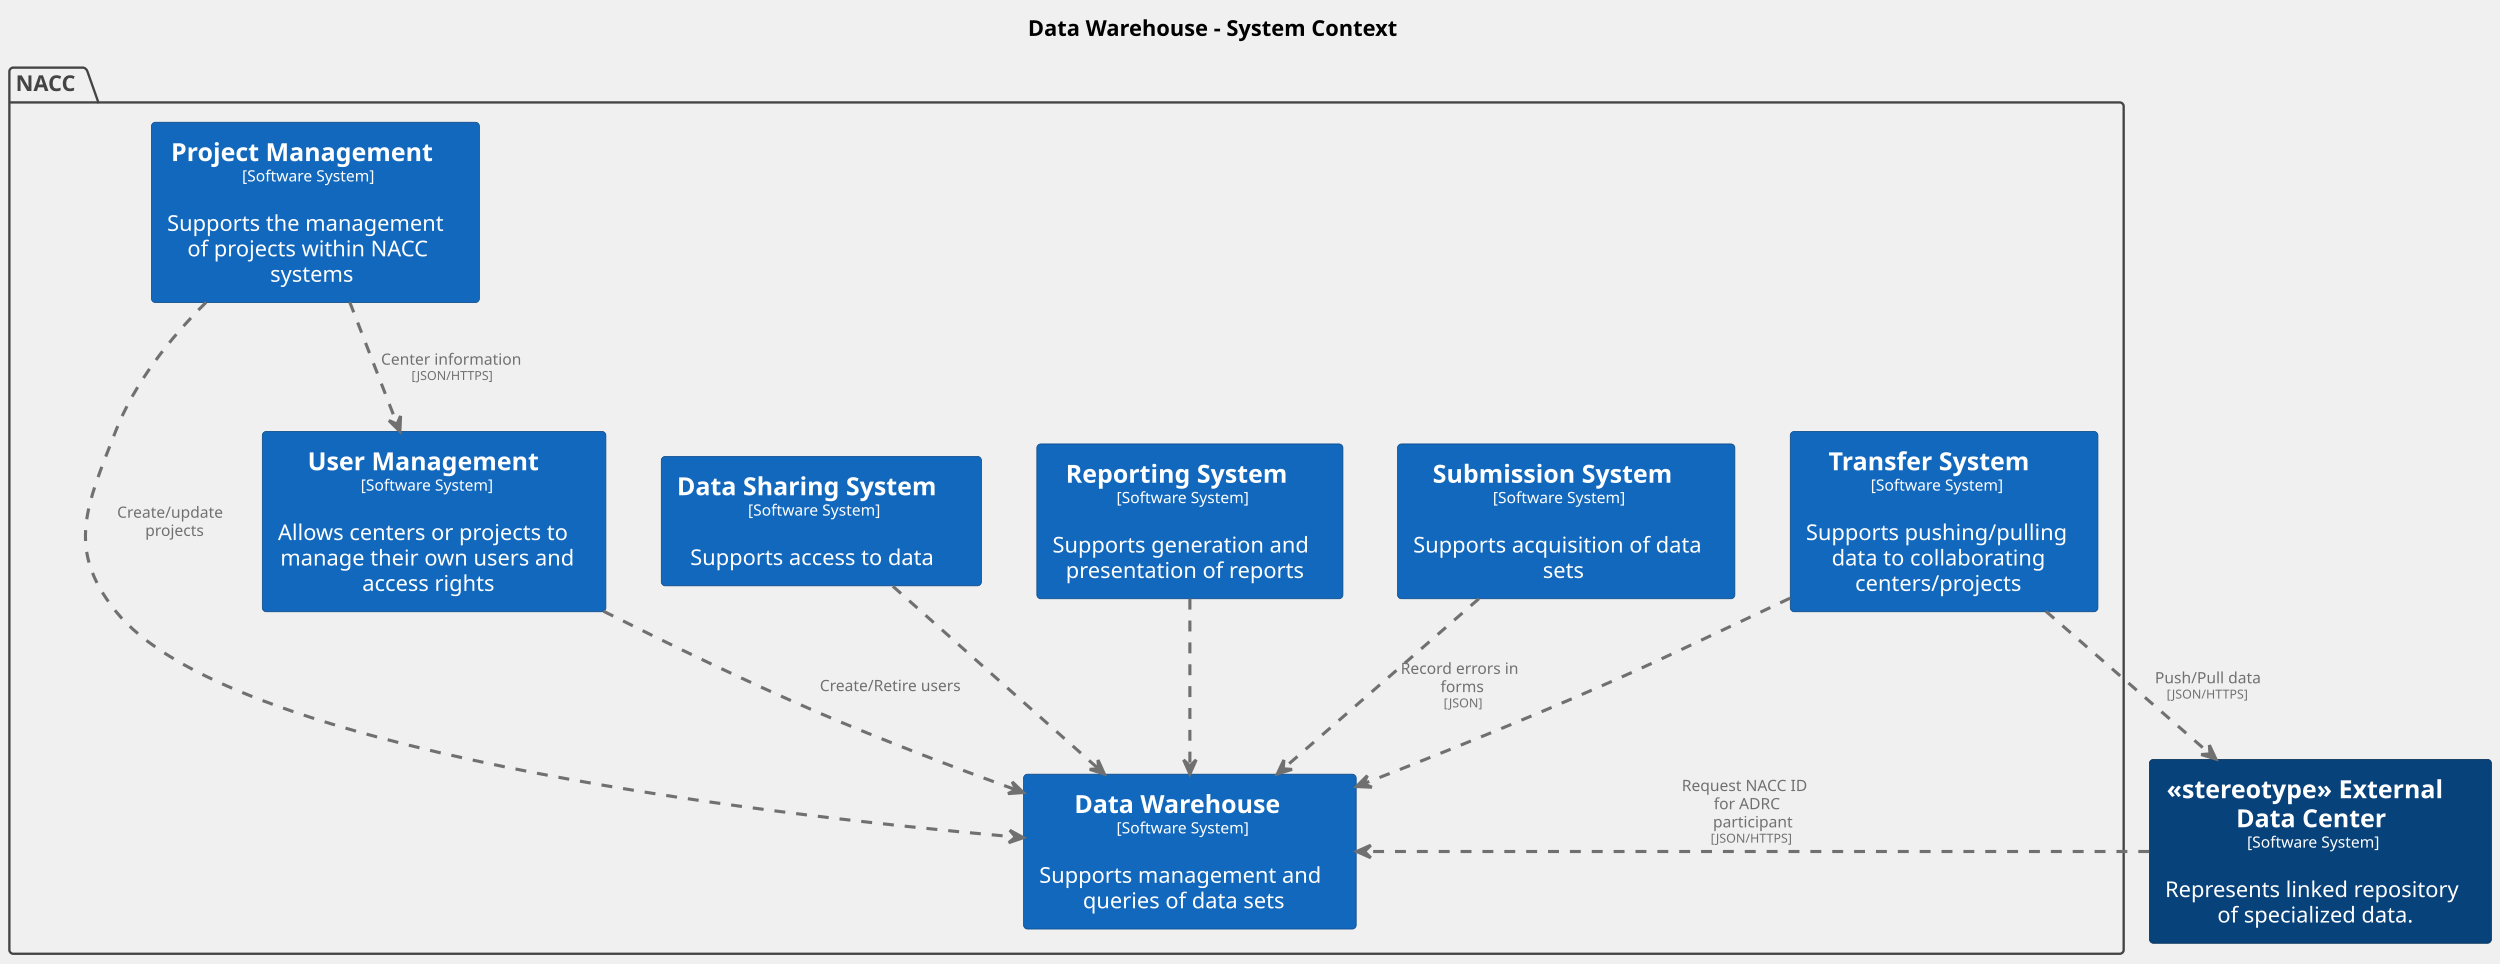
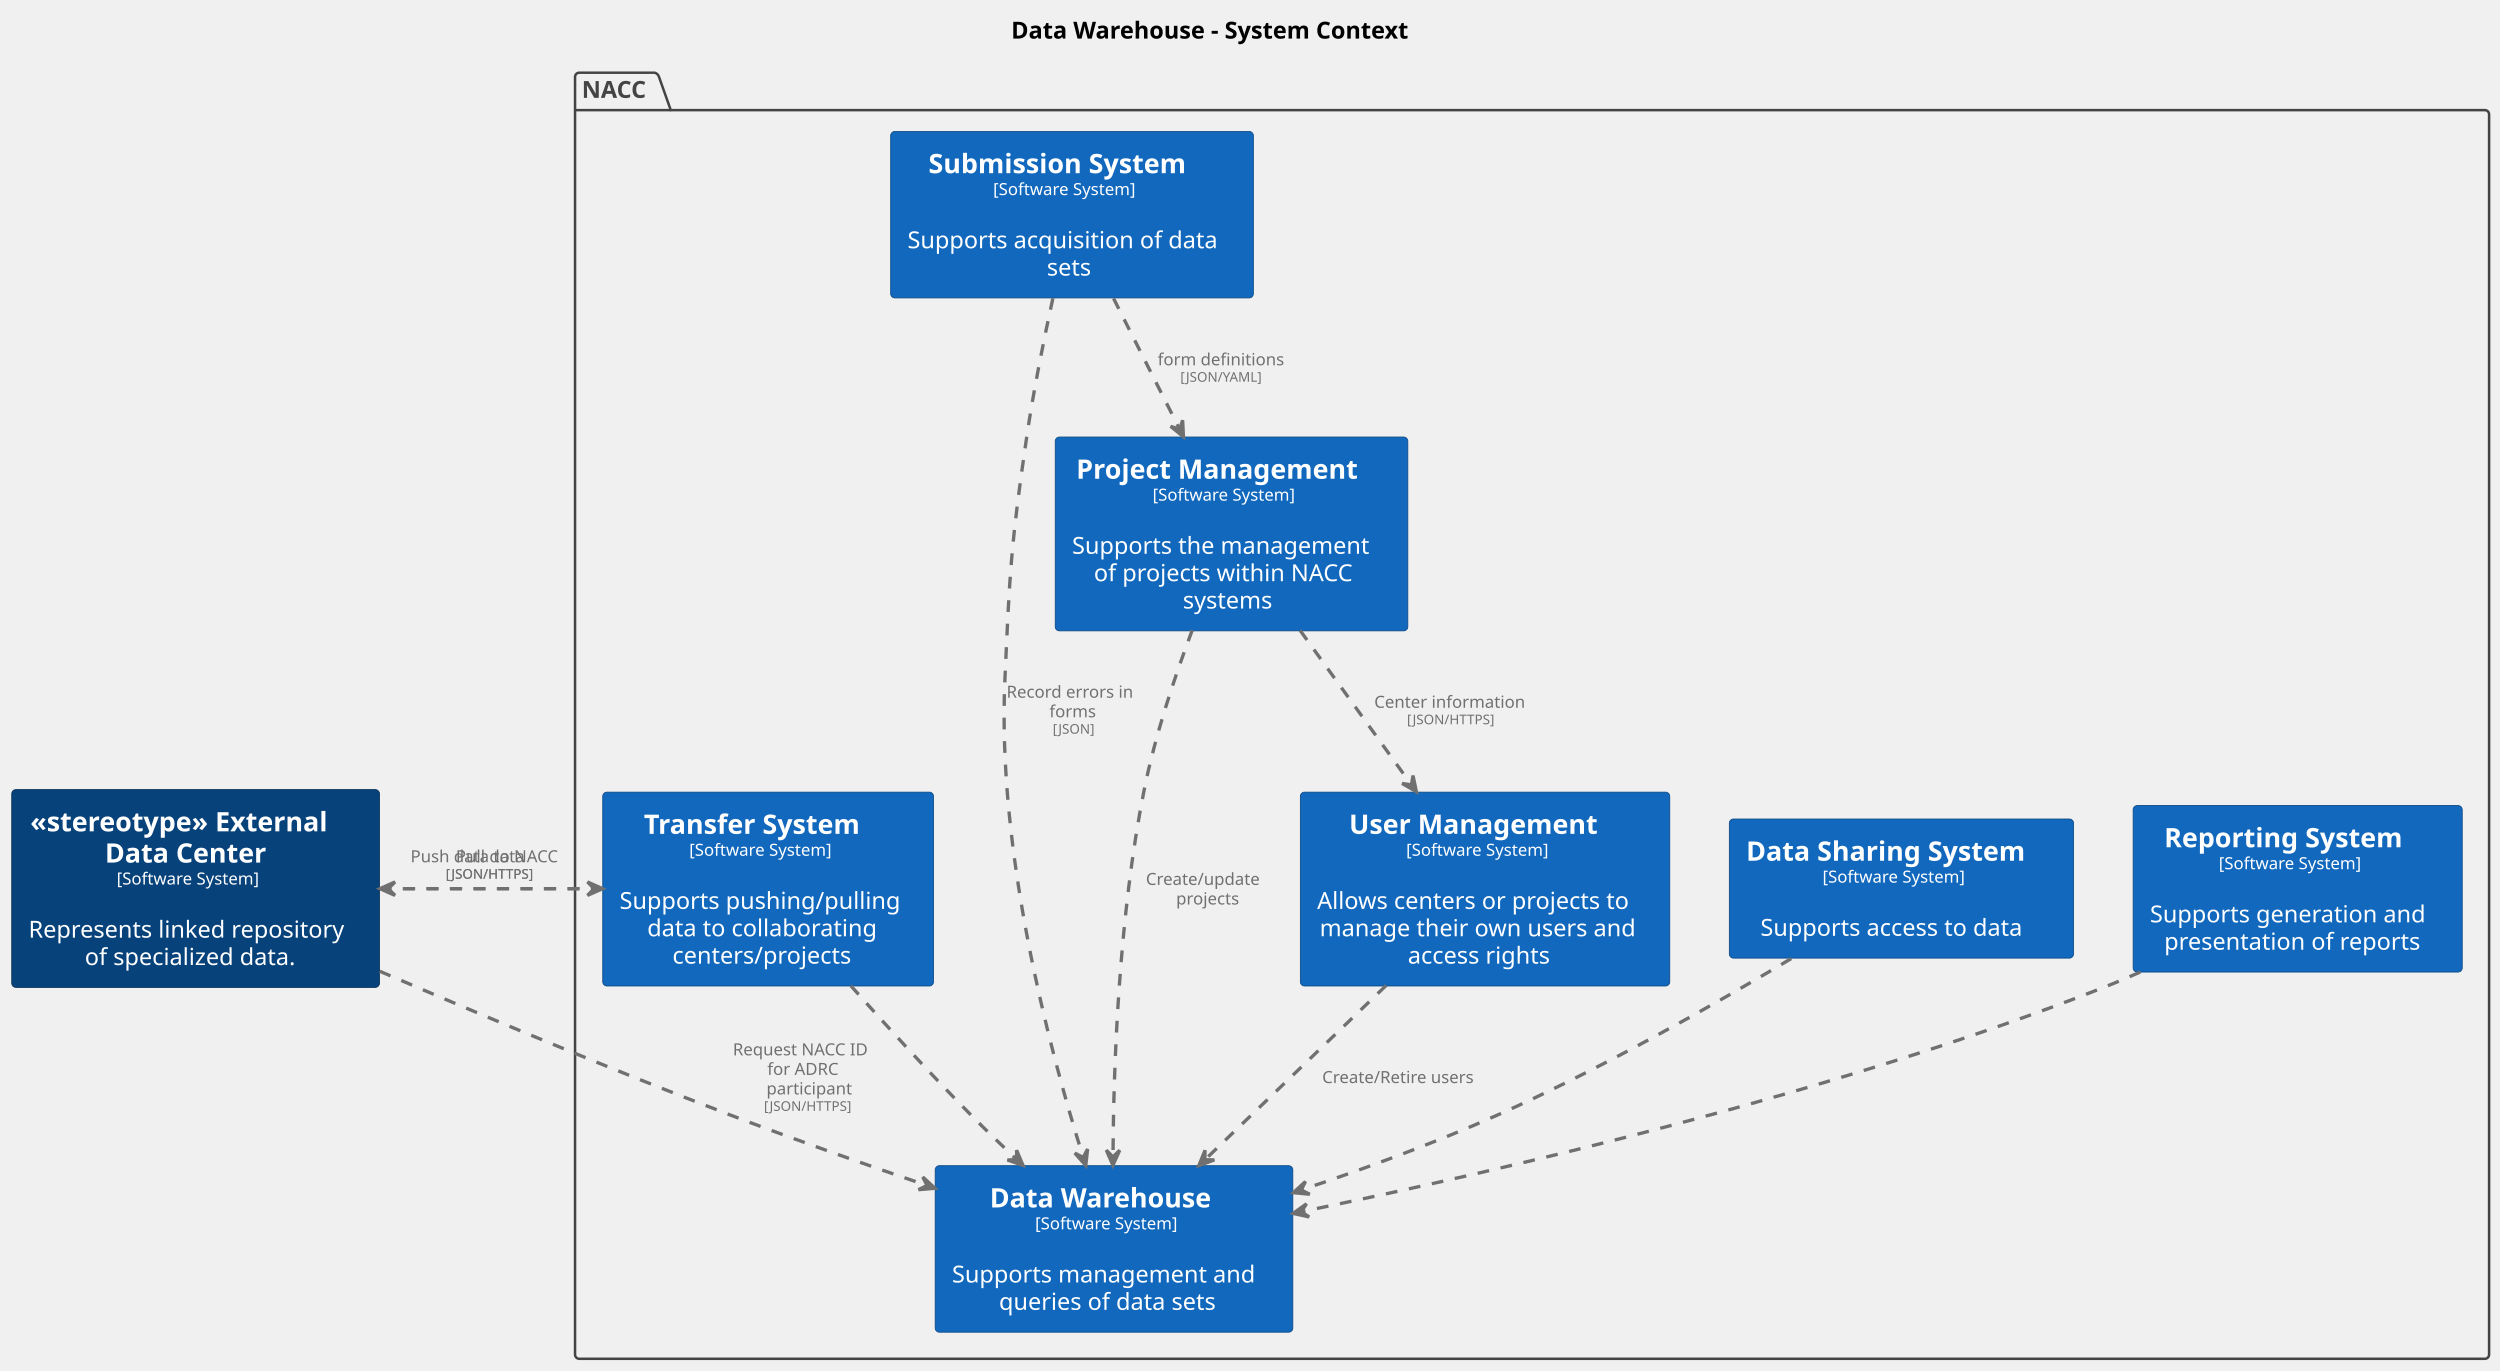
- <svg xmlns="http://www.w3.org/2000/svg" contentStyleType="text/css" height="617px" preserveAspectRatio="none" style="width:1601px;height:617px;background:#FFFFFF;" version="1.1" viewBox="0 0 1601 617" width="1601px" zoomAndPan="magnify">
+ <svg xmlns="http://www.w3.org/2000/svg" contentStyleType="text/css" height="816px" preserveAspectRatio="none" style="width:1489px;height:816px;background:#FFFFFF;" version="1.1" viewBox="0 0 1489 816" width="1489px" zoomAndPan="magnify">
  <defs />
  <g>
-     <rect fill="none" height="26.297" id="_title" style="stroke:none;stroke-width:1.0;" width="281" x="653.25" y="5" />
-     <text fill="#000000" font-family="sans-serif" font-size="14" font-weight="bold" lengthAdjust="spacing" textLength="271" x="658.25" y="22.995">Data Warehouse - System Context</text>
+     <rect fill="none" height="26.297" id="_title" style="stroke:none;stroke-width:1.0;" width="281" x="597.25" y="5" />
+     <text fill="#000000" font-family="sans-serif" font-size="14" font-weight="bold" lengthAdjust="spacing" textLength="271" x="602.25" y="22.995">Data Warehouse - System Context</text>
    <g id="cluster_NACC">
-       <path d="M8.5,43.297 L53.5,43.297 A3.75,3.75 0 0 1 56,45.797 L63,65.594 L1357.5,65.594 A2.5,2.5 0 0 1 1360,68.094 L1360,608.297 A2.5,2.5 0 0 1 1357.5,610.797 L8.5,610.797 A2.5,2.5 0 0 1 6,608.297 L6,45.797 A2.5,2.5 0 0 1 8.5,43.297 " fill="none" style="stroke:#444444;stroke-width:1.5;" />
-       <line style="stroke:#444444;stroke-width:1.5;" x1="6" x2="63" y1="65.594" y2="65.594" />
-       <text fill="#444444" font-family="sans-serif" font-size="14" font-weight="bold" lengthAdjust="spacing" textLength="44" x="10" y="58.292">NACC</text>
+       <path d="M345,43.297 L390,43.297 A3.75,3.75 0 0 1 392.5,45.797 L399.5,65.594 L1480,65.594 A2.5,2.5 0 0 1 1482.5,68.094 L1482.5,806.797 A2.5,2.5 0 0 1 1480,809.297 L345,809.297 A2.5,2.5 0 0 1 342.5,806.797 L342.5,45.797 A2.5,2.5 0 0 1 345,43.297 " fill="none" style="stroke:#444444;stroke-width:1.5;" />
+       <line style="stroke:#444444;stroke-width:1.5;" x1="342.5" x2="399.5" y1="65.594" y2="65.594" />
+       <text fill="#444444" font-family="sans-serif" font-size="14" font-weight="bold" lengthAdjust="spacing" textLength="44" x="346.5" y="58.292">NACC</text>
+     </g>
+     <g id="elem_ReportingSystem">
+       <rect fill="#1168BD" height="99.156" rx="2.5" ry="2.5" style="stroke:#0B4884;stroke-width:0.5;" width="196" x="1270.5" y="479.797" />
+       <text fill="#FFFFFF" font-family="sans-serif" font-size="16" font-weight="bold" lengthAdjust="spacing" textLength="159" x="1289" y="504.648">Reporting System</text>
+       <text fill="#FFFFFF" font-family="sans-serif" font-size="10" lengthAdjust="spacing" textLength="94" x="1321.5" y="517.704">[Software System]</text>
+       <text fill="#FFFFFF" font-family="sans-serif" font-size="14" lengthAdjust="spacing" textLength="4" x="1366.5" y="533.058"> </text>
+       <text fill="#FFFFFF" font-family="sans-serif" font-size="14" lengthAdjust="spacing" textLength="172" x="1280.5" y="549.355">Supports generation and</text>
+       <text fill="#FFFFFF" font-family="sans-serif" font-size="14" lengthAdjust="spacing" textLength="159" x="1289" y="565.651">presentation of reports</text>
+     </g>
+     <g id="elem_DataSharingSystem">
+       <rect fill="#1168BD" height="82.859" rx="2.5" ry="2.5" style="stroke:#0B4884;stroke-width:0.5;" width="205" x="1030" y="487.797" />
+       <text fill="#FFFFFF" font-family="sans-serif" font-size="16" font-weight="bold" lengthAdjust="spacing" textLength="185" x="1040" y="512.648">Data Sharing System</text>
+       <text fill="#FFFFFF" font-family="sans-serif" font-size="10" lengthAdjust="spacing" textLength="94" x="1085.5" y="525.704">[Software System]</text>
+       <text fill="#FFFFFF" font-family="sans-serif" font-size="14" lengthAdjust="spacing" textLength="4" x="1130.5" y="541.058"> </text>
+       <text fill="#FFFFFF" font-family="sans-serif" font-size="14" lengthAdjust="spacing" textLength="168" x="1048.5" y="557.355">Supports access to data</text>
    </g>
    <g id="elem_DataWarehouse">
-       <rect fill="#1168BD" height="99.156" rx="2.5" ry="2.5" style="stroke:#0B4884;stroke-width:0.5;" width="213" x="655.5" y="495.797" />
-       <text fill="#FFFFFF" font-family="sans-serif" font-size="16" font-weight="bold" lengthAdjust="spacing" textLength="148" x="688" y="520.648">Data Warehouse</text>
-       <text fill="#FFFFFF" font-family="sans-serif" font-size="10" lengthAdjust="spacing" textLength="94" x="715" y="533.704">[Software System]</text>
-       <text fill="#FFFFFF" font-family="sans-serif" font-size="14" lengthAdjust="spacing" textLength="4" x="760" y="549.058"> </text>
-       <text fill="#FFFFFF" font-family="sans-serif" font-size="14" lengthAdjust="spacing" textLength="189" x="665.5" y="565.355">Supports management and</text>
-       <text fill="#FFFFFF" font-family="sans-serif" font-size="14" lengthAdjust="spacing" textLength="137" x="693.5" y="581.651">queries of data sets</text>
+       <rect fill="#1168BD" height="99.156" rx="2.5" ry="2.5" style="stroke:#0B4884;stroke-width:0.5;" width="213" x="557" y="694.297" />
+       <text fill="#FFFFFF" font-family="sans-serif" font-size="16" font-weight="bold" lengthAdjust="spacing" textLength="148" x="589.5" y="719.148">Data Warehouse</text>
+       <text fill="#FFFFFF" font-family="sans-serif" font-size="10" lengthAdjust="spacing" textLength="94" x="616.5" y="732.204">[Software System]</text>
+       <text fill="#FFFFFF" font-family="sans-serif" font-size="14" lengthAdjust="spacing" textLength="4" x="661.5" y="747.558"> </text>
+       <text fill="#FFFFFF" font-family="sans-serif" font-size="14" lengthAdjust="spacing" textLength="189" x="567" y="763.855">Supports management and</text>
+       <text fill="#FFFFFF" font-family="sans-serif" font-size="14" lengthAdjust="spacing" textLength="137" x="595" y="780.151">queries of data sets</text>
+     </g>
+     <g id="elem_UserManagement">
+       <rect fill="#1168BD" height="115.453" rx="2.5" ry="2.5" style="stroke:#0B4884;stroke-width:0.5;" width="220" x="774.5" y="471.797" />
+       <text fill="#FFFFFF" font-family="sans-serif" font-size="16" font-weight="bold" lengthAdjust="spacing" textLength="162" x="803.5" y="496.648">User Management</text>
+       <text fill="#FFFFFF" font-family="sans-serif" font-size="10" lengthAdjust="spacing" textLength="94" x="837.5" y="509.704">[Software System]</text>
+       <text fill="#FFFFFF" font-family="sans-serif" font-size="14" lengthAdjust="spacing" textLength="4" x="882.5" y="525.058"> </text>
+       <text fill="#FFFFFF" font-family="sans-serif" font-size="14" lengthAdjust="spacing" textLength="196" x="784.5" y="541.355">Allows centers or projects to</text>
+       <text fill="#FFFFFF" font-family="sans-serif" font-size="14" lengthAdjust="spacing" textLength="197" x="786" y="557.651">manage their own users and</text>
+       <text fill="#FFFFFF" font-family="sans-serif" font-size="14" lengthAdjust="spacing" textLength="92" x="838.5" y="573.948">access rights</text>
+     </g>
+     <g id="elem_ProjectManagement">
+       <rect fill="#1168BD" height="115.453" rx="2.5" ry="2.5" style="stroke:#0B4884;stroke-width:0.5;" width="210" x="628.5" y="260.297" />
+       <text fill="#FFFFFF" font-family="sans-serif" font-size="16" font-weight="bold" lengthAdjust="spacing" textLength="185" x="641" y="285.148">Project Management</text>
+       <text fill="#FFFFFF" font-family="sans-serif" font-size="10" lengthAdjust="spacing" textLength="94" x="686.5" y="298.204">[Software System]</text>
+       <text fill="#FFFFFF" font-family="sans-serif" font-size="14" lengthAdjust="spacing" textLength="4" x="731.5" y="313.558"> </text>
+       <text fill="#FFFFFF" font-family="sans-serif" font-size="14" lengthAdjust="spacing" textLength="186" x="638.5" y="329.854">Supports the management</text>
+       <text fill="#FFFFFF" font-family="sans-serif" font-size="14" lengthAdjust="spacing" textLength="160" x="651.5" y="346.151">of projects within NACC</text>
+       <text fill="#FFFFFF" font-family="sans-serif" font-size="14" lengthAdjust="spacing" textLength="58" x="704.5" y="362.448">systems</text>
    </g>
    <g id="elem_SubmissionSystem">
-       <rect fill="#1168BD" height="99.156" rx="2.5" ry="2.5" style="stroke:#0B4884;stroke-width:0.5;" width="216" x="895" y="284.297" />
-       <text fill="#FFFFFF" font-family="sans-serif" font-size="16" font-weight="bold" lengthAdjust="spacing" textLength="171" x="917.5" y="309.148">Submission System</text>
-       <text fill="#FFFFFF" font-family="sans-serif" font-size="10" lengthAdjust="spacing" textLength="94" x="956" y="322.204">[Software System]</text>
-       <text fill="#FFFFFF" font-family="sans-serif" font-size="14" lengthAdjust="spacing" textLength="4" x="1001" y="337.558"> </text>
-       <text fill="#FFFFFF" font-family="sans-serif" font-size="14" lengthAdjust="spacing" textLength="192" x="905" y="353.854">Supports acquisition of data</text>
-       <text fill="#FFFFFF" font-family="sans-serif" font-size="14" lengthAdjust="spacing" textLength="30" x="988" y="370.151">sets</text>
+       <rect fill="#1168BD" height="99.156" rx="2.5" ry="2.5" style="stroke:#0B4884;stroke-width:0.5;" width="216" x="530.5" y="78.297" />
+       <text fill="#FFFFFF" font-family="sans-serif" font-size="16" font-weight="bold" lengthAdjust="spacing" textLength="171" x="553" y="103.148">Submission System</text>
+       <text fill="#FFFFFF" font-family="sans-serif" font-size="10" lengthAdjust="spacing" textLength="94" x="591.5" y="116.204">[Software System]</text>
+       <text fill="#FFFFFF" font-family="sans-serif" font-size="14" lengthAdjust="spacing" textLength="4" x="636.5" y="131.558"> </text>
+       <text fill="#FFFFFF" font-family="sans-serif" font-size="14" lengthAdjust="spacing" textLength="192" x="540.5" y="147.855">Supports acquisition of data</text>
+       <text fill="#FFFFFF" font-family="sans-serif" font-size="14" lengthAdjust="spacing" textLength="30" x="623.5" y="164.151">sets</text>
    </g>
    <g id="elem_TransferSystem">
-       <rect fill="#1168BD" height="115.453" rx="2.5" ry="2.5" style="stroke:#0B4884;stroke-width:0.5;" width="197" x="1146.5" y="276.297" />
-       <text fill="#FFFFFF" font-family="sans-serif" font-size="16" font-weight="bold" lengthAdjust="spacing" textLength="148" x="1171" y="301.148">Transfer System</text>
-       <text fill="#FFFFFF" font-family="sans-serif" font-size="10" lengthAdjust="spacing" textLength="94" x="1198" y="314.204">[Software System]</text>
-       <text fill="#FFFFFF" font-family="sans-serif" font-size="14" lengthAdjust="spacing" textLength="4" x="1243" y="329.558"> </text>
-       <text fill="#FFFFFF" font-family="sans-serif" font-size="14" lengthAdjust="spacing" textLength="173" x="1156.5" y="345.854">Supports pushing/pulling</text>
-       <text fill="#FFFFFF" font-family="sans-serif" font-size="14" lengthAdjust="spacing" textLength="140" x="1173" y="362.151">data to collaborating</text>
-       <text fill="#FFFFFF" font-family="sans-serif" font-size="14" lengthAdjust="spacing" textLength="114" x="1188" y="378.448">centers/projects</text>
-     </g>
-     <g id="elem_ReportingSystem">
-       <rect fill="#1168BD" height="99.156" rx="2.5" ry="2.5" style="stroke:#0B4884;stroke-width:0.5;" width="196" x="664" y="284.297" />
-       <text fill="#FFFFFF" font-family="sans-serif" font-size="16" font-weight="bold" lengthAdjust="spacing" textLength="159" x="682.5" y="309.148">Reporting System</text>
-       <text fill="#FFFFFF" font-family="sans-serif" font-size="10" lengthAdjust="spacing" textLength="94" x="715" y="322.204">[Software System]</text>
-       <text fill="#FFFFFF" font-family="sans-serif" font-size="14" lengthAdjust="spacing" textLength="4" x="760" y="337.558"> </text>
-       <text fill="#FFFFFF" font-family="sans-serif" font-size="14" lengthAdjust="spacing" textLength="172" x="674" y="353.854">Supports generation and</text>
-       <text fill="#FFFFFF" font-family="sans-serif" font-size="14" lengthAdjust="spacing" textLength="159" x="682.5" y="370.151">presentation of reports</text>
-     </g>
-     <g id="elem_DataSharingSystem">
-       <rect fill="#1168BD" height="82.859" rx="2.5" ry="2.5" style="stroke:#0B4884;stroke-width:0.5;" width="205" x="423.5" y="292.297" />
-       <text fill="#FFFFFF" font-family="sans-serif" font-size="16" font-weight="bold" lengthAdjust="spacing" textLength="185" x="433.5" y="317.148">Data Sharing System</text>
-       <text fill="#FFFFFF" font-family="sans-serif" font-size="10" lengthAdjust="spacing" textLength="94" x="479" y="330.204">[Software System]</text>
-       <text fill="#FFFFFF" font-family="sans-serif" font-size="14" lengthAdjust="spacing" textLength="4" x="524" y="345.558"> </text>
-       <text fill="#FFFFFF" font-family="sans-serif" font-size="14" lengthAdjust="spacing" textLength="168" x="442" y="361.854">Supports access to data</text>
-     </g>
-     <g id="elem_UserManagement">
-       <rect fill="#1168BD" height="115.453" rx="2.5" ry="2.5" style="stroke:#0B4884;stroke-width:0.5;" width="220" x="168" y="276.297" />
-       <text fill="#FFFFFF" font-family="sans-serif" font-size="16" font-weight="bold" lengthAdjust="spacing" textLength="162" x="197" y="301.148">User Management</text>
-       <text fill="#FFFFFF" font-family="sans-serif" font-size="10" lengthAdjust="spacing" textLength="94" x="231" y="314.204">[Software System]</text>
-       <text fill="#FFFFFF" font-family="sans-serif" font-size="14" lengthAdjust="spacing" textLength="4" x="276" y="329.558"> </text>
-       <text fill="#FFFFFF" font-family="sans-serif" font-size="14" lengthAdjust="spacing" textLength="196" x="178" y="345.854">Allows centers or projects to</text>
-       <text fill="#FFFFFF" font-family="sans-serif" font-size="14" lengthAdjust="spacing" textLength="197" x="179.5" y="362.151">manage their own users and</text>
-       <text fill="#FFFFFF" font-family="sans-serif" font-size="14" lengthAdjust="spacing" textLength="92" x="232" y="378.448">access rights</text>
-     </g>
-     <g id="elem_ProjectManagement">
-       <rect fill="#1168BD" height="115.453" rx="2.5" ry="2.5" style="stroke:#0B4884;stroke-width:0.5;" width="210" x="97" y="78.297" />
-       <text fill="#FFFFFF" font-family="sans-serif" font-size="16" font-weight="bold" lengthAdjust="spacing" textLength="185" x="109.5" y="103.148">Project Management</text>
-       <text fill="#FFFFFF" font-family="sans-serif" font-size="10" lengthAdjust="spacing" textLength="94" x="155" y="116.204">[Software System]</text>
-       <text fill="#FFFFFF" font-family="sans-serif" font-size="14" lengthAdjust="spacing" textLength="4" x="200" y="131.558"> </text>
-       <text fill="#FFFFFF" font-family="sans-serif" font-size="14" lengthAdjust="spacing" textLength="186" x="107" y="147.855">Supports the management</text>
-       <text fill="#FFFFFF" font-family="sans-serif" font-size="14" lengthAdjust="spacing" textLength="160" x="120" y="164.151">of projects within NACC</text>
-       <text fill="#FFFFFF" font-family="sans-serif" font-size="14" lengthAdjust="spacing" textLength="58" x="173" y="180.448">systems</text>
+       <rect fill="#1168BD" height="115.453" rx="2.5" ry="2.5" style="stroke:#0B4884;stroke-width:0.5;" width="197" x="359" y="471.797" />
+       <text fill="#FFFFFF" font-family="sans-serif" font-size="16" font-weight="bold" lengthAdjust="spacing" textLength="148" x="383.5" y="496.648">Transfer System</text>
+       <text fill="#FFFFFF" font-family="sans-serif" font-size="10" lengthAdjust="spacing" textLength="94" x="410.5" y="509.704">[Software System]</text>
+       <text fill="#FFFFFF" font-family="sans-serif" font-size="14" lengthAdjust="spacing" textLength="4" x="455.5" y="525.058"> </text>
+       <text fill="#FFFFFF" font-family="sans-serif" font-size="14" lengthAdjust="spacing" textLength="173" x="369" y="541.355">Supports pushing/pulling</text>
+       <text fill="#FFFFFF" font-family="sans-serif" font-size="14" lengthAdjust="spacing" textLength="140" x="385.5" y="557.651">data to collaborating</text>
+       <text fill="#FFFFFF" font-family="sans-serif" font-size="14" lengthAdjust="spacing" textLength="114" x="400.5" y="573.948">centers/projects</text>
    </g>
    <g id="elem_stereotypeExternalDataCenter">
-       <rect fill="#08427B" height="117.781" rx="2.5" ry="2.5" style="stroke:#052E56;stroke-width:0.5;" width="219" x="1376.5" y="486.297" />
-       <text fill="#FFFFFF" font-family="sans-serif" font-size="16" font-weight="bold" lengthAdjust="spacing" textLength="197" x="1387.5" y="511.148">«stereotype» External</text>
-       <text fill="#FFFFFF" font-family="sans-serif" font-size="16" font-weight="bold" lengthAdjust="spacing" textLength="108" x="1432" y="529.773">Data Center</text>
-       <text fill="#FFFFFF" font-family="sans-serif" font-size="10" lengthAdjust="spacing" textLength="94" x="1439" y="542.829">[Software System]</text>
-       <text fill="#FFFFFF" font-family="sans-serif" font-size="14" lengthAdjust="spacing" textLength="4" x="1484" y="558.183"> </text>
-       <text fill="#FFFFFF" font-family="sans-serif" font-size="14" lengthAdjust="spacing" textLength="199" x="1386.5" y="574.48">Represents linked repository</text>
-       <text fill="#FFFFFF" font-family="sans-serif" font-size="14" lengthAdjust="spacing" textLength="132" x="1420" y="590.776">of specialized data.</text>
+       <rect fill="#08427B" height="117.781" rx="2.5" ry="2.5" style="stroke:#052E56;stroke-width:0.5;" width="219" x="7" y="470.297" />
+       <text fill="#FFFFFF" font-family="sans-serif" font-size="16" font-weight="bold" lengthAdjust="spacing" textLength="197" x="18" y="495.148">«stereotype» External</text>
+       <text fill="#FFFFFF" font-family="sans-serif" font-size="16" font-weight="bold" lengthAdjust="spacing" textLength="108" x="62.5" y="513.773">Data Center</text>
+       <text fill="#FFFFFF" font-family="sans-serif" font-size="10" lengthAdjust="spacing" textLength="94" x="69.5" y="526.829">[Software System]</text>
+       <text fill="#FFFFFF" font-family="sans-serif" font-size="14" lengthAdjust="spacing" textLength="4" x="114.5" y="542.183"> </text>
+       <text fill="#FFFFFF" font-family="sans-serif" font-size="14" lengthAdjust="spacing" textLength="199" x="17" y="558.48">Represents linked repository</text>
+       <text fill="#FFFFFF" font-family="sans-serif" font-size="14" lengthAdjust="spacing" textLength="132" x="50.5" y="574.776">of specialized data.</text>
+     </g>
+     <g id="link_ReportingSystem_DataWarehouse">
+       <path d="M1274.81,578.907 C1267.33,582.237 1259.84,585.417 1252.5,588.297 C1091.38,651.537 895.42,697.087 775.1,721.697 " fill="none" id="ReportingSystem-to-DataWarehouse" style="stroke:#707070;stroke-width:2.0;stroke-dasharray:7.0,7.0;" />
+       <polygon fill="#707070" points="770.14,722.707,779.758,724.827,775.039,721.707,778.158,716.988,770.14,722.707" style="stroke:#707070;stroke-width:2.0;" />
+       <text fill="#000000" font-family="sans-serif" font-size="10" lengthAdjust="spacing" textLength="3" x="1159.5" y="645.079"> </text>
+     </g>
+     <g id="link_DataSharingSystem_DataWarehouse">
+       <path d="M1066.85,570.937 C1019.29,599.347 952.82,636.947 891.5,664.297 C854.45,680.817 812.78,696.077 775.3,708.667 " fill="none" id="DataSharingSystem-to-DataWarehouse" style="stroke:#707070;stroke-width:2.0;stroke-dasharray:7.0,7.0;" />
+       <polygon fill="#707070" points="770.28,710.347,780.084,711.287,775.022,708.761,777.547,703.699,770.28,710.347" style="stroke:#707070;stroke-width:2.0;" />
+       <text fill="#000000" font-family="sans-serif" font-size="10" lengthAdjust="spacing" textLength="3" x="980.5" y="645.079"> </text>
+     </g>
+     <g id="link_stereotypeExternalDataCenter_DataWarehouse">
+       <path d="M226.13,578.457 C287.34,604.817 365.21,637.467 435.5,664.297 C473.12,678.657 514.65,693.307 551.85,705.997 " fill="none" id="stereotypeExternalDataCenter-to-DataWarehouse" style="stroke:#707070;stroke-width:2.0;stroke-dasharray:7.0,7.0;" />
+       <polygon fill="#707070" points="556.84,707.697,549.609,701.01,552.107,706.086,547.031,708.584,556.84,707.697" style="stroke:#707070;stroke-width:2.0;" />
+       <text fill="#707070" font-family="sans-serif" font-size="10" lengthAdjust="spacing" textLength="88" x="436.5" y="628.579">Request NACC ID</text>
+       <text fill="#707070" font-family="sans-serif" font-size="10" lengthAdjust="spacing" textLength="47" x="457" y="640.22">for ADRC</text>
+       <text fill="#707070" font-family="sans-serif" font-size="10" lengthAdjust="spacing" textLength="51" x="456.5" y="651.86">participant</text>
+       <text fill="#707070" font-family="sans-serif" font-size="8" lengthAdjust="spacing" textLength="54" x="455" y="661.644">[JSON/HTTPS]</text>
+     </g>
+     <g id="link_stereotypeExternalDataCenter_TransferSystem">
+       <path d="M226.27,529.297 C267.08,529.297 313.22,529.297 353.5,529.297 " fill="none" id="stereotypeExternalDataCenter-to-TransferSystem" style="stroke:#707070;stroke-width:2.0;stroke-dasharray:7.0,7.0;" />
+       <polygon fill="#707070" points="358.89,529.297,349.89,525.297,353.89,529.297,349.89,533.297,358.89,529.297" style="stroke:#707070;stroke-width:2.0;" />
+       <text fill="#707070" font-family="sans-serif" font-size="10" lengthAdjust="spacing" textLength="96" x="244.5" y="513.579">Push data to NACC</text>
+       <text fill="#707070" font-family="sans-serif" font-size="8" lengthAdjust="spacing" textLength="54" x="265.5" y="523.363">[JSON/HTTPS]</text>
+     </g>
+     <g id="link_TransferSystem_stereotypeExternalDataCenter">
+       <path d="M358.89,529.297 C319,529.297 272.69,529.297 231.29,529.297 " fill="none" id="TransferSystem-to-stereotypeExternalDataCenter" style="stroke:#707070;stroke-width:2.0;stroke-dasharray:7.0,7.0;" />
+       <polygon fill="#707070" points="226.27,529.297,235.27,533.297,231.27,529.297,235.27,525.297,226.27,529.297" style="stroke:#707070;stroke-width:2.0;" />
+       <text fill="#707070" font-family="sans-serif" font-size="10" lengthAdjust="spacing" textLength="42" x="271.5" y="513.579">Pull data</text>
+       <text fill="#707070" font-family="sans-serif" font-size="8" lengthAdjust="spacing" textLength="54" x="265.5" y="523.363">[JSON/HTTPS]</text>
+     </g>
+     <g id="link_UserManagement_DataWarehouse">
+       <path d="M825.57,586.967 C792.15,619.097 750.61,659.037 717.96,690.437 " fill="none" id="UserManagement-to-DataWarehouse" style="stroke:#707070;stroke-width:2.0;stroke-dasharray:7.0,7.0;" />
+       <polygon fill="#707070" points="714.02,694.217,723.275,690.849,717.619,690.746,717.722,685.09,714.02,694.217" style="stroke:#707070;stroke-width:2.0;" />
+       <text fill="#707070" font-family="sans-serif" font-size="10" lengthAdjust="spacing" textLength="95" x="787.5" y="645.079">Create/Retire users</text>
    </g>
    <g id="link_ProjectManagement_UserManagement">
-       <path d="M223.98,193.487 C233.44,217.867 244.51,246.417 254.16,271.307 " fill="none" id="ProjectManagement-to-UserManagement" style="stroke:#707070;stroke-width:2.0;stroke-dasharray:7.0,7.0;" />
-       <polygon fill="#707070" points="256.07,276.237,256.53,266.399,254.255,271.578,249.076,269.303,256.07,276.237" style="stroke:#707070;stroke-width:2.0;" />
-       <text fill="#707070" font-family="sans-serif" font-size="10" lengthAdjust="spacing" textLength="93" x="244" y="233.579">Center information</text>
-       <text fill="#707070" font-family="sans-serif" font-size="8" lengthAdjust="spacing" textLength="54" x="263.5" y="243.363">[JSON/HTTPS]</text>
+       <path d="M774.36,375.487 C794.84,403.907 819.66,438.337 840.55,467.327 " fill="none" id="ProjectManagement-to-UserManagement" style="stroke:#707070;stroke-width:2.0;stroke-dasharray:7.0,7.0;" />
+       <polygon fill="#707070" points="843.6,471.557,841.576,461.918,840.674,467.503,835.089,466.601,843.6,471.557" style="stroke:#707070;stroke-width:2.0;" />
+       <text fill="#707070" font-family="sans-serif" font-size="10" lengthAdjust="spacing" textLength="93" x="818.5" y="421.579">Center information</text>
+       <text fill="#707070" font-family="sans-serif" font-size="8" lengthAdjust="spacing" textLength="54" x="838" y="431.363">[JSON/HTTPS]</text>
    </g>
    <g id="link_ProjectManagement_DataWarehouse">
-       <path d="M131.97,193.587 C108.95,216.557 86.16,245.057 74,276.297 C55.46,323.927 42.02,351.427 74,391.297 C144.98,479.797 474.07,520.357 650.14,535.997 " fill="none" id="ProjectManagement-to-DataWarehouse" style="stroke:#707070;stroke-width:2.0;stroke-dasharray:7.0,7.0;" />
-       <polygon fill="#707070" points="655.3,536.457,646.677,531.699,650.318,536.027,645.99,539.669,655.3,536.457" style="stroke:#707070;stroke-width:2.0;" />
-       <text fill="#707070" font-family="sans-serif" font-size="10" lengthAdjust="spacing" textLength="71" x="75" y="331.579">Create/update</text>
-       <text fill="#707070" font-family="sans-serif" font-size="10" lengthAdjust="spacing" textLength="38" x="93" y="343.22">projects</text>
-     </g>
-     <g id="link_stereotypeExternalDataCenter_DataWarehouse">
-       <path d="M1376.36,545.297 C1240.67,545.297 1010.85,545.297 874.06,545.297 " fill="none" id="stereotypeExternalDataCenter-to-DataWarehouse" style="stroke:#707070;stroke-width:2.0;stroke-dasharray:7.0,7.0;" />
-       <polygon fill="#707070" points="868.83,545.297,877.83,549.297,873.83,545.297,877.83,541.297,868.83,545.297" style="stroke:#707070;stroke-width:2.0;" />
-       <text fill="#707070" font-family="sans-serif" font-size="10" lengthAdjust="spacing" textLength="88" x="1077" y="506.579">Request NACC ID</text>
-       <text fill="#707070" font-family="sans-serif" font-size="10" lengthAdjust="spacing" textLength="47" x="1097.5" y="518.22">for ADRC</text>
-       <text fill="#707070" font-family="sans-serif" font-size="10" lengthAdjust="spacing" textLength="51" x="1097" y="529.86">participant</text>
-       <text fill="#707070" font-family="sans-serif" font-size="8" lengthAdjust="spacing" textLength="54" x="1095.5" y="539.644">[JSON/HTTPS]</text>
-     </g>
-     <g id="link_TransferSystem_stereotypeExternalDataCenter">
-       <path d="M1310.22,391.487 C1342.64,419.667 1381.87,453.777 1415.04,482.607 " fill="none" id="TransferSystem-to-stereotypeExternalDataCenter" style="stroke:#707070;stroke-width:2.0;stroke-dasharray:7.0,7.0;" />
-       <polygon fill="#707070" points="1419.05,486.097,1414.892,477.169,1415.28,482.812,1409.637,483.201,1419.05,486.097" style="stroke:#707070;stroke-width:2.0;" />
-       <text fill="#707070" font-family="sans-serif" font-size="10" lengthAdjust="spacing" textLength="69" x="1380" y="437.579">Push/Pull data</text>
-       <text fill="#707070" font-family="sans-serif" font-size="8" lengthAdjust="spacing" textLength="54" x="1387.5" y="447.363">[JSON/HTTPS]</text>
+       <path d="M710.09,375.357 C699.52,403.427 687.96,438.127 681.5,470.297 C666.48,545.047 663.23,633.417 662.89,688.797 " fill="none" id="ProjectManagement-to-DataWarehouse" style="stroke:#707070;stroke-width:2.0;stroke-dasharray:7.0,7.0;" />
+       <polygon fill="#707070" points="662.86,694.047,666.911,685.07,662.889,689.047,658.912,685.024,662.86,694.047" style="stroke:#707070;stroke-width:2.0;" />
+       <text fill="#707070" font-family="sans-serif" font-size="10" lengthAdjust="spacing" textLength="71" x="682.5" y="527.079">Create/update</text>
+       <text fill="#707070" font-family="sans-serif" font-size="10" lengthAdjust="spacing" textLength="38" x="700.5" y="538.72">projects</text>
    </g>
    <g id="link_SubmissionSystem_DataWarehouse">
-       <path d="M947.1,383.387 C909.67,415.927 860.43,458.727 822.15,492.007 " fill="none" id="SubmissionSystem-to-DataWarehouse" style="stroke:#707070;stroke-width:2.0;stroke-dasharray:7.0,7.0;" />
-       <polygon fill="#707070" points="818.01,495.607,827.43,492.731,821.787,492.331,822.188,486.688,818.01,495.607" style="stroke:#707070;stroke-width:2.0;" />
-       <text fill="#707070" font-family="sans-serif" font-size="10" lengthAdjust="spacing" textLength="77" x="897" y="431.579">Record errors in</text>
-       <text fill="#707070" font-family="sans-serif" font-size="10" lengthAdjust="spacing" textLength="29" x="922.5" y="443.22">forms</text>
-       <text fill="#707070" font-family="sans-serif" font-size="8" lengthAdjust="spacing" textLength="25" x="924.5" y="453.004">[JSON]</text>
+       <path d="M627.11,177.587 C621.7,202.257 615.55,232.747 611.5,260.297 C602.09,324.307 601.39,340.657 598.5,405.297 C593.95,506.967 624.32,622.967 645.09,689.077 " fill="none" id="SubmissionSystem-to-DataWarehouse" style="stroke:#707070;stroke-width:2.0;stroke-dasharray:7.0,7.0;" />
+       <polygon fill="#707070" points="646.69,694.147,647.772,684.358,645.173,689.382,640.149,686.784,646.69,694.147" style="stroke:#707070;stroke-width:2.0;" />
+       <text fill="#707070" font-family="sans-serif" font-size="10" lengthAdjust="spacing" textLength="77" x="599.5" y="415.579">Record errors in</text>
+       <text fill="#707070" font-family="sans-serif" font-size="10" lengthAdjust="spacing" textLength="29" x="625" y="427.22">forms</text>
+       <text fill="#707070" font-family="sans-serif" font-size="8" lengthAdjust="spacing" textLength="25" x="627" y="437.004">[JSON]</text>
+     </g>
+     <g id="link_SubmissionSystem_ProjectManagement">
+       <path d="M663.21,177.697 C675.22,201.467 689.77,230.267 702.51,255.477 " fill="none" id="SubmissionSystem-to-ProjectManagement" style="stroke:#707070;stroke-width:2.0;stroke-dasharray:7.0,7.0;" />
+       <polygon fill="#707070" points="704.87,260.147,704.372,250.311,702.611,255.686,697.235,253.925,704.87,260.147" style="stroke:#707070;stroke-width:2.0;" />
+       <text fill="#707070" font-family="sans-serif" font-size="10" lengthAdjust="spacing" textLength="76" x="689.5" y="217.579">form definitions</text>
+       <text fill="#707070" font-family="sans-serif" font-size="8" lengthAdjust="spacing" textLength="49" x="703" y="227.363">[JSON/YAML]</text>
    </g>
    <g id="link_TransferSystem_DataWarehouse">
-       <path d="M1146.36,383.057 C1140.5,385.867 1134.67,388.627 1129,391.297 C1065.83,421.027 1050.29,429.077 986,456.297 C949.64,471.687 909.59,487.717 873.54,501.797 " fill="none" id="TransferSystem-to-DataWarehouse" style="stroke:#707070;stroke-width:2.0;stroke-dasharray:7.0,7.0;" />
-       <polygon fill="#707070" points="868.71,503.687,878.548,504.147,873.369,501.872,875.644,496.693,868.71,503.687" style="stroke:#707070;stroke-width:2.0;" />
-       <text fill="#000000" font-family="sans-serif" font-size="10" lengthAdjust="spacing" textLength="3" x="1066" y="442.579"> </text>
-     </g>
-     <g id="link_ReportingSystem_DataWarehouse">
-       <path d="M762,383.387 C762,415.397 762,457.347 762,490.387 " fill="none" id="ReportingSystem-to-DataWarehouse" style="stroke:#707070;stroke-width:2.0;stroke-dasharray:7.0,7.0;" />
-       <polygon fill="#707070" points="762,495.607,766,486.607,762,490.607,758,486.607,762,495.607" style="stroke:#707070;stroke-width:2.0;" />
-       <text fill="#000000" font-family="sans-serif" font-size="10" lengthAdjust="spacing" textLength="3" x="763" y="442.579"> </text>
-     </g>
-     <g id="link_DataSharingSystem_DataWarehouse">
-       <path d="M571.78,375.437 C609.31,408.757 662.67,456.127 703.33,492.217 " fill="none" id="DataSharingSystem-to-DataWarehouse" style="stroke:#707070;stroke-width:2.0;stroke-dasharray:7.0,7.0;" />
-       <polygon fill="#707070" points="707.23,495.677,703.163,486.707,703.494,492.354,697.847,492.685,707.23,495.677" style="stroke:#707070;stroke-width:2.0;" />
-       <text fill="#000000" font-family="sans-serif" font-size="10" lengthAdjust="spacing" textLength="3" x="659" y="442.579"> </text>
-     </g>
-     <g id="link_UserManagement_DataWarehouse">
-       <path d="M386.45,391.417 C428.89,412.757 478.28,436.617 524,456.297 C564.73,473.827 610.23,491.177 650.44,505.777 " fill="none" id="UserManagement-to-DataWarehouse" style="stroke:#707070;stroke-width:2.0;stroke-dasharray:7.0,7.0;" />
-       <polygon fill="#707070" points="655.32,507.547,648.236,500.705,650.623,505.834,645.494,508.221,655.32,507.547" style="stroke:#707070;stroke-width:2.0;" />
-       <text fill="#707070" font-family="sans-serif" font-size="10" lengthAdjust="spacing" textLength="95" x="525" y="442.579">Create/Retire users</text>
+       <path d="M506.73,587.087 C528.27,611.337 554.15,639.667 578.5,664.297 C587.03,672.917 596.26,681.847 605.39,690.447 " fill="none" id="TransferSystem-to-DataWarehouse" style="stroke:#707070;stroke-width:2.0;stroke-dasharray:7.0,7.0;" />
+       <polygon fill="#707070" points="609.3,694.107,605.47,685.033,605.652,690.687,599.998,690.87,609.3,694.107" style="stroke:#707070;stroke-width:2.0;" />
+       <text fill="#000000" font-family="sans-serif" font-size="10" lengthAdjust="spacing" textLength="3" x="579.5" y="645.079"> </text>
    </g>
  </g>
</svg>
